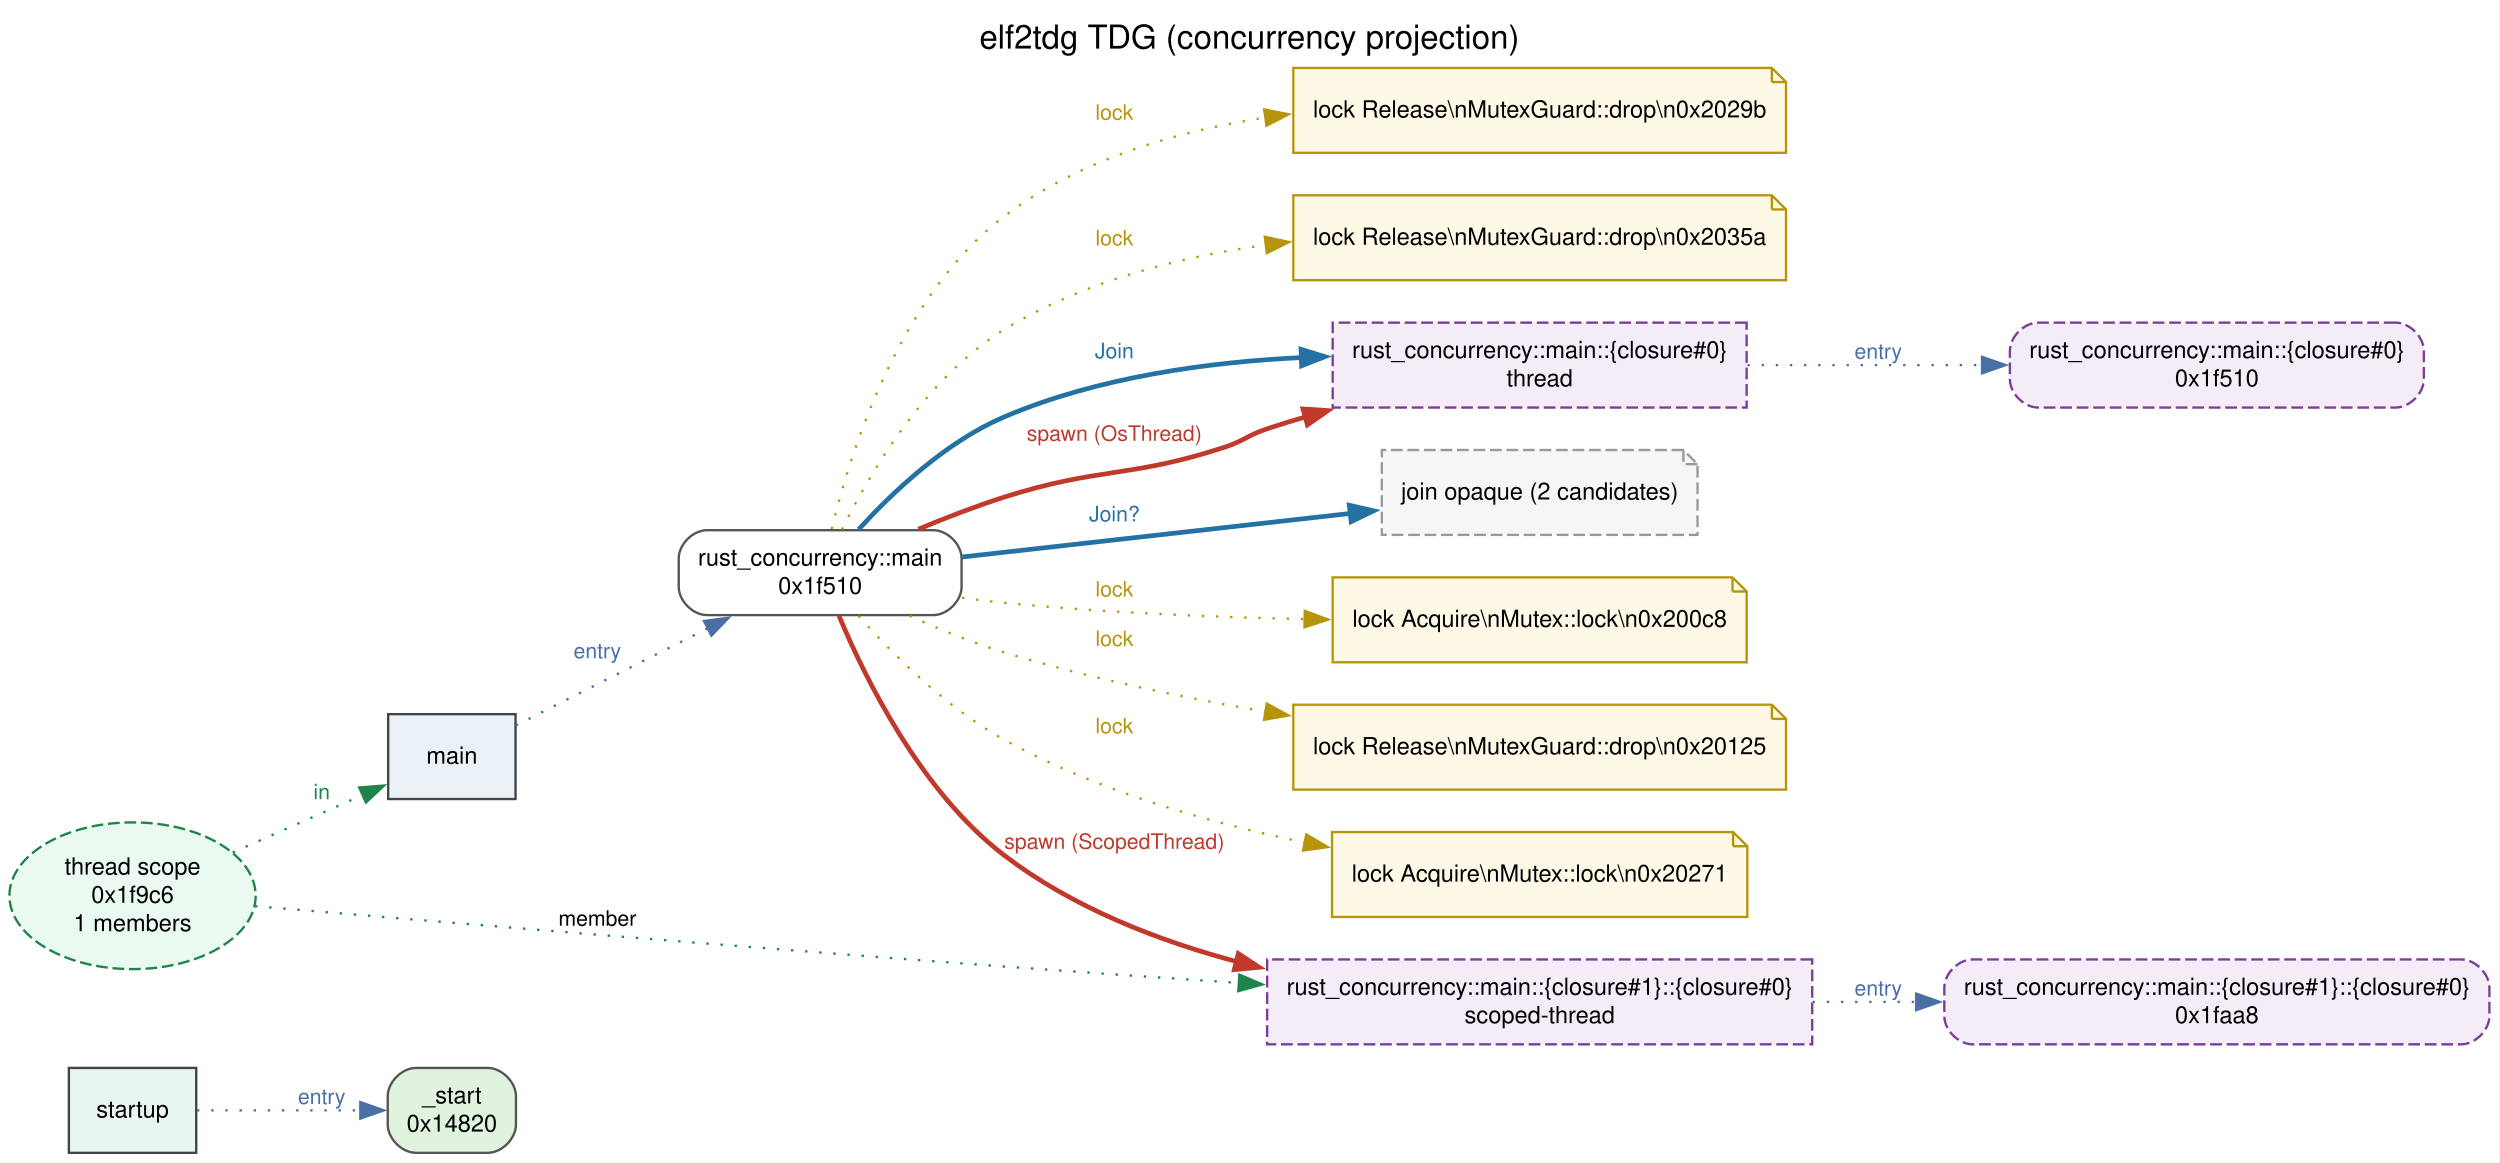
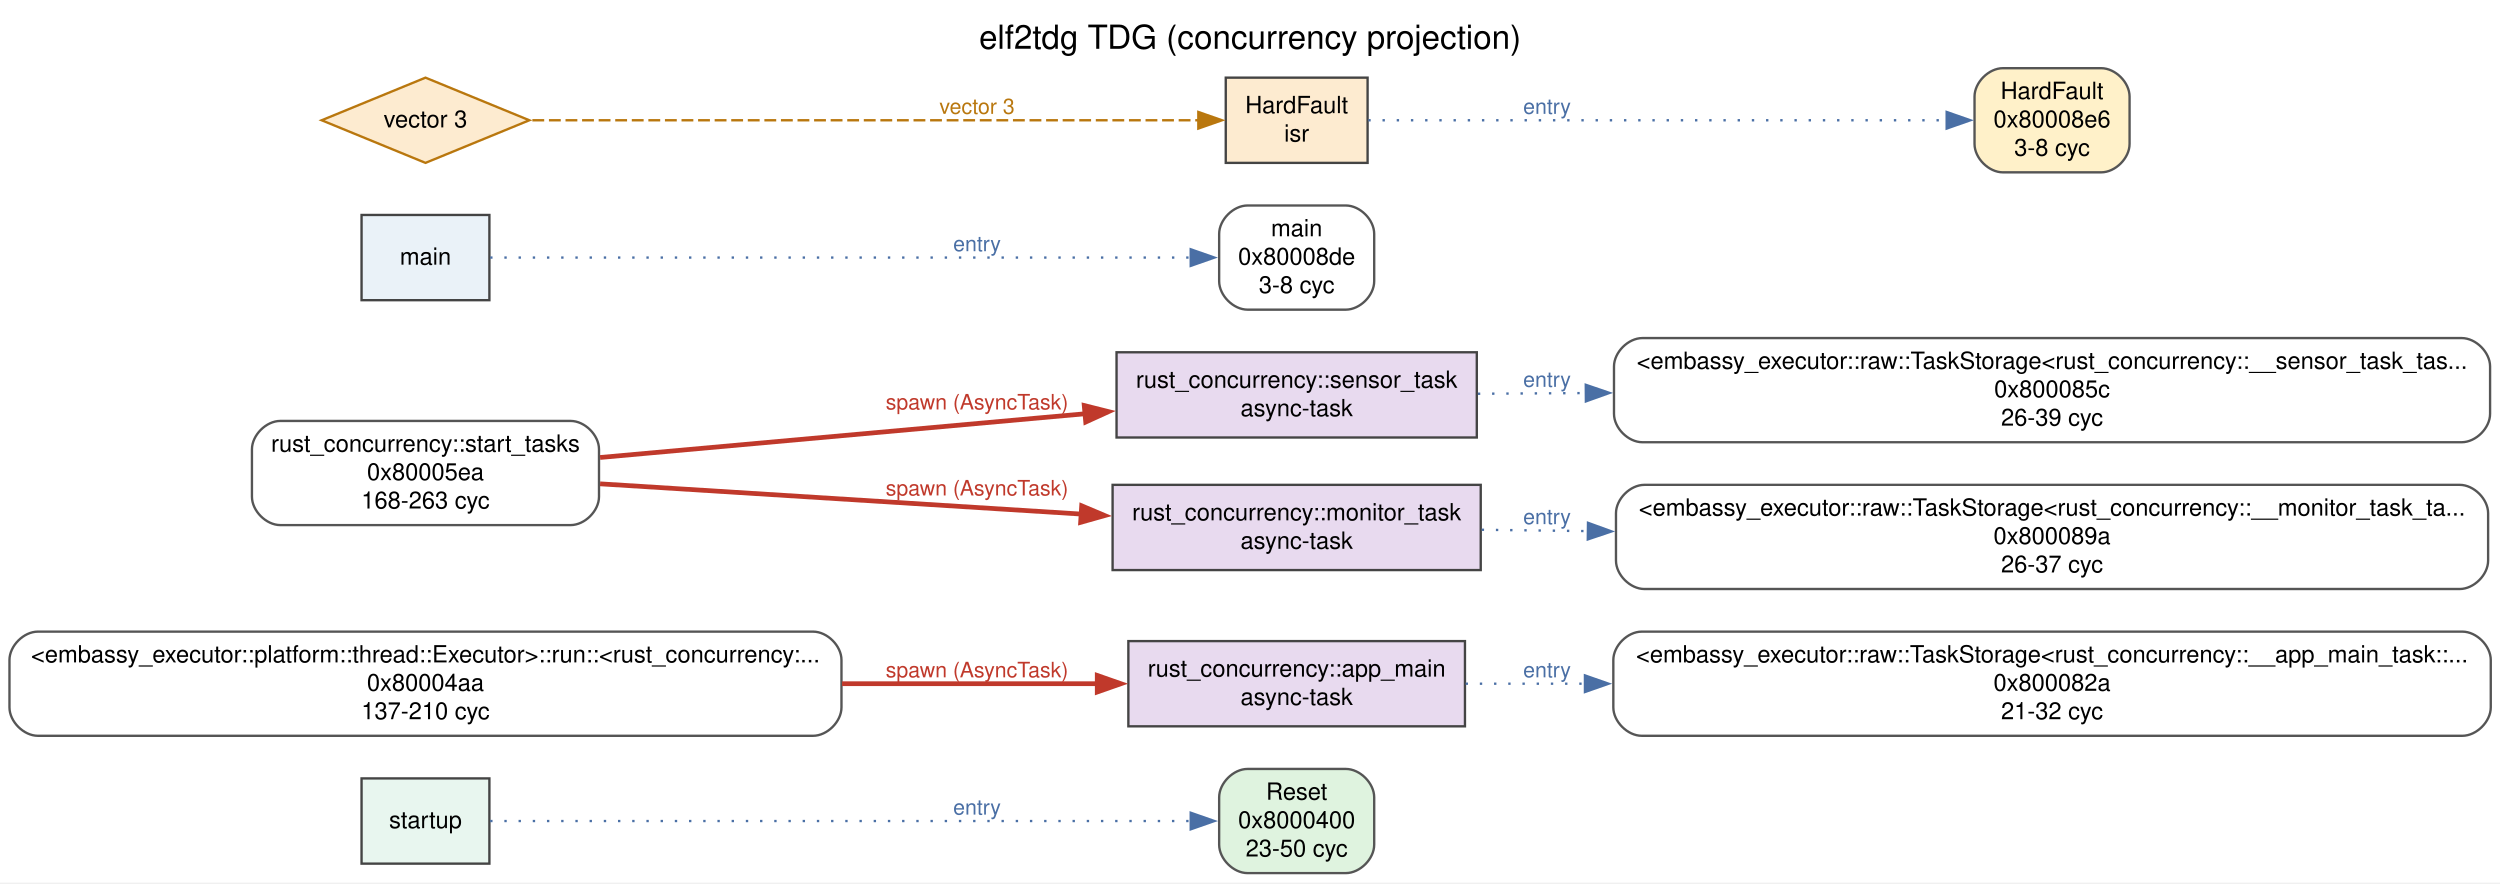
- <svg xmlns="http://www.w3.org/2000/svg" width="1060pt" height="493pt" viewBox="0.00 0.00 1060.00 493.00">
-   <g id="graph0" class="graph" transform="scale(1 1) rotate(0) translate(4 488.8)">
-     <polygon fill="white" stroke="none" points="-4,4 -4,-488.8 1055.51,-488.8 1055.51,4 -4,4" />
-     <text xml:space="preserve" text-anchor="middle" x="525.76" y="-468.2" font-family="Helvetica,sans-Serif" font-size="14.00">elf2tdg TDG (concurrency projection)</text>
+ <svg xmlns="http://www.w3.org/2000/svg" width="1056pt" height="373pt" viewBox="0.00 0.00 1056.00 373.00">
+   <g id="graph0" class="graph" transform="scale(1 1) rotate(0) translate(4 368.8)">
+     <polygon fill="white" stroke="none" points="-4,4 -4,-368.8 1052.1,-368.8 1052.1,4 -4,4" />
+     <text xml:space="preserve" text-anchor="middle" x="524.05" y="-348.2" font-family="Helvetica,sans-Serif" font-size="14.00">elf2tdg TDG (concurrency projection)</text>
    <g id="node1" class="node">
-       <path fill="#dff3df" stroke="#555555" d="M202.77,-36C202.77,-36 172.4,-36 172.4,-36 166.4,-36 160.4,-30 160.4,-24 160.4,-24 160.4,-12 160.4,-12 160.4,-6 166.4,0 172.4,0 172.4,0 202.77,0 202.77,0 208.77,0 214.77,-6 214.77,-12 214.77,-12 214.77,-24 214.77,-24 214.77,-30 208.77,-36 202.77,-36" />
-       <text xml:space="preserve" text-anchor="middle" x="187.59" y="-21" font-family="Helvetica,sans-Serif" font-size="10.00">_start</text>
-       <text xml:space="preserve" text-anchor="middle" x="187.59" y="-9" font-family="Helvetica,sans-Serif" font-size="10.00">0x14820</text>
+       <path fill="#dff3df" stroke="#555555" d="M564.46,-44C564.46,-44 522.97,-44 522.97,-44 516.97,-44 510.97,-38 510.97,-32 510.97,-32 510.97,-12 510.97,-12 510.97,-6 516.97,0 522.97,0 522.97,0 564.46,0 564.46,0 570.46,0 576.46,-6 576.46,-12 576.46,-12 576.46,-32 576.46,-32 576.46,-38 570.46,-44 564.46,-44" />
+       <text xml:space="preserve" text-anchor="middle" x="543.71" y="-31" font-family="Helvetica,sans-Serif" font-size="10.00">Reset</text>
+       <text xml:space="preserve" text-anchor="middle" x="543.71" y="-19" font-family="Helvetica,sans-Serif" font-size="10.00">0x8000400</text>
+       <text xml:space="preserve" text-anchor="middle" x="543.71" y="-7" font-family="Helvetica,sans-Serif" font-size="10.00">23-50 cyc</text>
    </g>
    <g id="node2" class="node">
-       <path fill="#ffffff" stroke="#555555" d="M391.71,-264C391.71,-264 295.78,-264 295.78,-264 289.78,-264 283.78,-258 283.78,-252 283.78,-252 283.78,-240 283.78,-240 283.78,-234 289.78,-228 295.78,-228 295.78,-228 391.71,-228 391.71,-228 397.71,-228 403.71,-234 403.71,-240 403.71,-240 403.71,-252 403.71,-252 403.71,-258 397.71,-264 391.71,-264" />
-       <text xml:space="preserve" text-anchor="middle" x="343.74" y="-249" font-family="Helvetica,sans-Serif" font-size="10.00">rust_concurrency::main</text>
-       <text xml:space="preserve" text-anchor="middle" x="343.74" y="-237" font-family="Helvetica,sans-Serif" font-size="10.00">0x1f510</text>
+       <path fill="#ffffff" stroke="#555555" d="M339.44,-102C339.44,-102 12,-102 12,-102 6,-102 0,-96 0,-90 0,-90 0,-70 0,-70 0,-64 6,-58 12,-58 12,-58 339.44,-58 339.44,-58 345.44,-58 351.44,-64 351.44,-70 351.44,-70 351.44,-90 351.44,-90 351.44,-96 345.44,-102 339.44,-102" />
+       <text xml:space="preserve" text-anchor="middle" x="175.72" y="-89" font-family="Helvetica,sans-Serif" font-size="10.00">&lt;embassy_executor::platform::thread::Executor&gt;::run::&lt;rust_concurrency:...</text>
+       <text xml:space="preserve" text-anchor="middle" x="175.72" y="-77" font-family="Helvetica,sans-Serif" font-size="10.00">0x80004aa</text>
+       <text xml:space="preserve" text-anchor="middle" x="175.72" y="-65" font-family="Helvetica,sans-Serif" font-size="10.00">137-210 cyc</text>
+     </g>
+     <g id="node9" class="node">
+       <polygon fill="#e8daef" stroke="#444444" points="614.8,-98 472.62,-98 472.62,-62 614.8,-62 614.8,-98" />
+       <text xml:space="preserve" text-anchor="middle" x="543.71" y="-83" font-family="Helvetica,sans-Serif" font-size="10.00">rust_concurrency::app_main</text>
+       <text xml:space="preserve" text-anchor="middle" x="543.71" y="-71" font-family="Helvetica,sans-Serif" font-size="10.00">async-task</text>
+     </g>
+     <g id="edge8" class="edge">
+       <path fill="none" stroke="#c0392b" stroke-width="2" d="M351.68,-80C389.98,-80 428.76,-80 461.27,-80" />
+       <polygon fill="#c0392b" stroke="#c0392b" stroke-width="2" points="459.48,-83.5 469.48,-80 459.48,-76.5 459.48,-83.5" />
+       <text xml:space="preserve" text-anchor="middle" x="408.7" y="-82.7" font-family="Helvetica,sans-Serif" font-size="9.00" fill="#c0392b">spawn (AsyncTask)</text>
+     </g>
+     <g id="node3" class="node">
+       <path fill="#ffffff" stroke="#555555" d="M237.02,-191C237.02,-191 114.42,-191 114.42,-191 108.42,-191 102.42,-185 102.42,-179 102.42,-179 102.42,-159 102.42,-159 102.42,-153 108.42,-147 114.42,-147 114.42,-147 237.02,-147 237.02,-147 243.02,-147 249.02,-153 249.02,-159 249.02,-159 249.02,-179 249.02,-179 249.02,-185 243.02,-191 237.02,-191" />
+       <text xml:space="preserve" text-anchor="middle" x="175.72" y="-178" font-family="Helvetica,sans-Serif" font-size="10.00">rust_concurrency::start_tasks</text>
+       <text xml:space="preserve" text-anchor="middle" x="175.72" y="-166" font-family="Helvetica,sans-Serif" font-size="10.00">0x80005ea</text>
+       <text xml:space="preserve" text-anchor="middle" x="175.72" y="-154" font-family="Helvetica,sans-Serif" font-size="10.00">168-263 cyc</text>
+     </g>
+     <g id="node10" class="node">
+       <polygon fill="#e8daef" stroke="#444444" points="619.8,-220 467.63,-220 467.63,-184 619.8,-184 619.8,-220" />
+       <text xml:space="preserve" text-anchor="middle" x="543.71" y="-205" font-family="Helvetica,sans-Serif" font-size="10.00">rust_concurrency::sensor_task</text>
+       <text xml:space="preserve" text-anchor="middle" x="543.71" y="-193" font-family="Helvetica,sans-Serif" font-size="10.00">async-task</text>
+     </g>
+     <g id="edge9" class="edge">
+       <path fill="none" stroke="#c0392b" stroke-width="2" d="M249.47,-175.56C308.95,-180.92 393.23,-188.52 456.17,-194.2" />
+       <polygon fill="#c0392b" stroke="#c0392b" stroke-width="2" points="453.98,-197.51 464.26,-194.93 454.61,-190.54 453.98,-197.51" />
+       <text xml:space="preserve" text-anchor="middle" x="408.7" y="-195.85" font-family="Helvetica,sans-Serif" font-size="9.00" fill="#c0392b">spawn (AsyncTask)</text>
+     </g>
+     <g id="node11" class="node">
+       <polygon fill="#e8daef" stroke="#444444" points="621.46,-164 465.96,-164 465.96,-128 621.46,-128 621.46,-164" />
+       <text xml:space="preserve" text-anchor="middle" x="543.71" y="-149" font-family="Helvetica,sans-Serif" font-size="10.00">rust_concurrency::monitor_task</text>
+       <text xml:space="preserve" text-anchor="middle" x="543.71" y="-137" font-family="Helvetica,sans-Serif" font-size="10.00">async-task</text>
+     </g>
+     <g id="edge10" class="edge">
+       <path fill="none" stroke="#c0392b" stroke-width="2" d="M249.47,-164.43C308.34,-160.73 391.49,-155.5 454.22,-151.56" />
+       <polygon fill="#c0392b" stroke="#c0392b" stroke-width="2" points="452.9,-155.15 462.66,-151.03 452.46,-148.16 452.9,-155.15" />
+       <text xml:space="preserve" text-anchor="middle" x="408.7" y="-159.51" font-family="Helvetica,sans-Serif" font-size="9.00" fill="#c0392b">spawn (AsyncTask)</text>
+     </g>
+     <g id="node4" class="node">
+       <path fill="#ffffff" stroke="#555555" d="M1036.1,-102C1036.1,-102 689.47,-102 689.47,-102 683.47,-102 677.47,-96 677.47,-90 677.47,-90 677.47,-70 677.47,-70 677.47,-64 683.47,-58 689.47,-58 689.47,-58 1036.1,-58 1036.1,-58 1042.1,-58 1048.1,-64 1048.1,-70 1048.1,-70 1048.1,-90 1048.1,-90 1048.1,-96 1042.1,-102 1036.1,-102" />
+       <text xml:space="preserve" text-anchor="middle" x="862.78" y="-89" font-family="Helvetica,sans-Serif" font-size="10.00">&lt;embassy_executor::raw::TaskStorage&lt;rust_concurrency::__app_main_task::...</text>
+       <text xml:space="preserve" text-anchor="middle" x="862.78" y="-77" font-family="Helvetica,sans-Serif" font-size="10.00">0x800082a</text>
+       <text xml:space="preserve" text-anchor="middle" x="862.78" y="-65" font-family="Helvetica,sans-Serif" font-size="10.00">21-32 cyc</text>
+     </g>
+     <g id="node5" class="node">
+       <path fill="#ffffff" stroke="#555555" d="M1035.81,-226C1035.81,-226 689.75,-226 689.75,-226 683.75,-226 677.75,-220 677.75,-214 677.75,-214 677.75,-194 677.75,-194 677.75,-188 683.75,-182 689.75,-182 689.75,-182 1035.81,-182 1035.81,-182 1041.81,-182 1047.81,-188 1047.81,-194 1047.81,-194 1047.81,-214 1047.81,-214 1047.81,-220 1041.81,-226 1035.81,-226" />
+       <text xml:space="preserve" text-anchor="middle" x="862.78" y="-213" font-family="Helvetica,sans-Serif" font-size="10.00">&lt;embassy_executor::raw::TaskStorage&lt;rust_concurrency::__sensor_task_tas...</text>
+       <text xml:space="preserve" text-anchor="middle" x="862.78" y="-201" font-family="Helvetica,sans-Serif" font-size="10.00">0x800085c</text>
+       <text xml:space="preserve" text-anchor="middle" x="862.78" y="-189" font-family="Helvetica,sans-Serif" font-size="10.00">26-39 cyc</text>
    </g>
    <g id="node6" class="node">
-       <polygon fill="#f4ecf7" stroke="#7d3c98" stroke-dasharray="5,2" points="764.38,-82 533.26,-82 533.26,-46 764.38,-46 764.38,-82" />
-       <text xml:space="preserve" text-anchor="middle" x="648.82" y="-67" font-family="Helvetica,sans-Serif" font-size="10.00">rust_concurrency::main::{closure#1}::{closure#0}</text>
-       <text xml:space="preserve" text-anchor="middle" x="648.82" y="-55" font-family="Helvetica,sans-Serif" font-size="10.00">scoped-thread</text>
+       <path fill="#ffffff" stroke="#555555" d="M1034.98,-164C1034.98,-164 690.59,-164 690.59,-164 684.59,-164 678.59,-158 678.59,-152 678.59,-152 678.59,-132 678.59,-132 678.59,-126 684.59,-120 690.59,-120 690.59,-120 1034.98,-120 1034.98,-120 1040.98,-120 1046.98,-126 1046.98,-132 1046.98,-132 1046.98,-152 1046.98,-152 1046.98,-158 1040.98,-164 1034.98,-164" />
+       <text xml:space="preserve" text-anchor="middle" x="862.78" y="-151" font-family="Helvetica,sans-Serif" font-size="10.00">&lt;embassy_executor::raw::TaskStorage&lt;rust_concurrency::__monitor_task_ta...</text>
+       <text xml:space="preserve" text-anchor="middle" x="862.78" y="-139" font-family="Helvetica,sans-Serif" font-size="10.00">0x800089a</text>
+       <text xml:space="preserve" text-anchor="middle" x="862.78" y="-127" font-family="Helvetica,sans-Serif" font-size="10.00">26-37 cyc</text>
    </g>
-     <g id="edge10" class="edge">
-       <path fill="none" stroke="#c0392b" stroke-width="2" d="M351.72,-227.74C362.67,-201.47 386.36,-153.23 421.71,-126.2 450.65,-104.07 487,-89.81 522.02,-80.63" />
-       <polygon fill="#c0392b" stroke="#c0392b" stroke-width="2" points="521.04,-84.48 529.9,-78.67 519.35,-77.68 521.04,-84.48" />
-       <text xml:space="preserve" text-anchor="middle" x="468.48" y="-128.9" font-family="Helvetica,sans-Serif" font-size="9.00" fill="#c0392b">spawn (ScopedThread)</text>
+     <g id="node7" class="node">
+       <path fill="#ffffff" stroke="#555555" d="M564.46,-282C564.46,-282 522.97,-282 522.97,-282 516.97,-282 510.97,-276 510.97,-270 510.97,-270 510.97,-250 510.97,-250 510.97,-244 516.97,-238 522.97,-238 522.97,-238 564.46,-238 564.46,-238 570.46,-238 576.46,-244 576.46,-250 576.46,-250 576.46,-270 576.46,-270 576.46,-276 570.46,-282 564.46,-282" />
+       <text xml:space="preserve" text-anchor="middle" x="543.71" y="-269" font-family="Helvetica,sans-Serif" font-size="10.00">main</text>
+       <text xml:space="preserve" text-anchor="middle" x="543.71" y="-257" font-family="Helvetica,sans-Serif" font-size="10.00">0x80008de</text>
+       <text xml:space="preserve" text-anchor="middle" x="543.71" y="-245" font-family="Helvetica,sans-Serif" font-size="10.00">3-8 cyc</text>
    </g>
    <g id="node8" class="node">
-       <polygon fill="#f4ecf7" stroke="#7d3c98" stroke-dasharray="5,2" points="736.58,-352 561.06,-352 561.06,-316 736.58,-316 736.58,-352" />
-       <text xml:space="preserve" text-anchor="middle" x="648.82" y="-337" font-family="Helvetica,sans-Serif" font-size="10.00">rust_concurrency::main::{closure#0}</text>
-       <text xml:space="preserve" text-anchor="middle" x="648.82" y="-325" font-family="Helvetica,sans-Serif" font-size="10.00">thread</text>
+       <path fill="#fff1c9" stroke="#555555" d="M883.53,-340C883.53,-340 842.04,-340 842.04,-340 836.04,-340 830.04,-334 830.04,-328 830.04,-328 830.04,-308 830.04,-308 830.04,-302 836.04,-296 842.04,-296 842.04,-296 883.53,-296 883.53,-296 889.53,-296 895.53,-302 895.53,-308 895.53,-308 895.53,-328 895.53,-328 895.53,-334 889.53,-340 883.53,-340" />
+       <text xml:space="preserve" text-anchor="middle" x="862.78" y="-327" font-family="Helvetica,sans-Serif" font-size="10.00">HardFault</text>
+       <text xml:space="preserve" text-anchor="middle" x="862.78" y="-315" font-family="Helvetica,sans-Serif" font-size="10.00">0x80008e6</text>
+       <text xml:space="preserve" text-anchor="middle" x="862.78" y="-303" font-family="Helvetica,sans-Serif" font-size="10.00">3-8 cyc</text>
+     </g>
+     <g id="edge1" class="edge">
+       <path fill="none" stroke="#4a6fa5" stroke-dasharray="1,5" d="M615.08,-80C630.57,-80 647.7,-80 665.51,-80" />
+       <polygon fill="#4a6fa5" stroke="#4a6fa5" points="665.48,-83.5 675.48,-80 665.48,-76.5 665.48,-83.5" />
+       <text xml:space="preserve" text-anchor="middle" x="649.47" y="-82.7" font-family="Helvetica,sans-Serif" font-size="9.00" fill="#4a6fa5">entry</text>
+     </g>
+     <g id="edge2" class="edge">
+       <path fill="none" stroke="#4a6fa5" stroke-dasharray="1,5" d="M620.26,-202.48C634.54,-202.57 650.08,-202.66 666.16,-202.77" />
+       <polygon fill="#4a6fa5" stroke="#4a6fa5" points="665.83,-206.26 675.86,-202.83 665.88,-199.26 665.83,-206.26" />
+       <text xml:space="preserve" text-anchor="middle" x="649.47" y="-205.4" font-family="Helvetica,sans-Serif" font-size="9.00" fill="#4a6fa5">entry</text>
+     </g>
+     <g id="edge3" class="edge">
+       <path fill="none" stroke="#4a6fa5" stroke-dasharray="1,5" d="M621.87,-145.03C635.88,-144.85 651.06,-144.66 666.74,-144.46" />
+       <polygon fill="#4a6fa5" stroke="#4a6fa5" points="666.77,-147.96 676.73,-144.33 666.68,-140.96 666.77,-147.96" />
+       <text xml:space="preserve" text-anchor="middle" x="649.47" y="-147.41" font-family="Helvetica,sans-Serif" font-size="9.00" fill="#4a6fa5">entry</text>
+     </g>
+     <g id="node12" class="node">
+       <polygon fill="#fdebd0" stroke="#444444" points="573.67,-336 513.76,-336 513.76,-300 573.67,-300 573.67,-336" />
+       <text xml:space="preserve" text-anchor="middle" x="543.71" y="-321" font-family="Helvetica,sans-Serif" font-size="10.00">HardFault</text>
+       <text xml:space="preserve" text-anchor="middle" x="543.71" y="-309" font-family="Helvetica,sans-Serif" font-size="10.00">isr</text>
+     </g>
+     <g id="edge4" class="edge">
+       <path fill="none" stroke="#4a6fa5" stroke-dasharray="1,5" d="M573.97,-318C630.09,-318 753.06,-318 818.62,-318" />
+       <polygon fill="#4a6fa5" stroke="#4a6fa5" points="818.27,-321.5 828.27,-318 818.27,-314.5 818.27,-321.5" />
+       <text xml:space="preserve" text-anchor="middle" x="649.47" y="-320.7" font-family="Helvetica,sans-Serif" font-size="9.00" fill="#4a6fa5">entry</text>
+     </g>
+     <g id="node13" class="node">
+       <polygon fill="#eaf2f8" stroke="#444444" points="202.72,-278 148.72,-278 148.72,-242 202.72,-242 202.72,-278" />
+       <text xml:space="preserve" text-anchor="middle" x="175.72" y="-257" font-family="Helvetica,sans-Serif" font-size="10.00">main</text>
+     </g>
+     <g id="edge5" class="edge">
+       <path fill="none" stroke="#4a6fa5" stroke-dasharray="1,5" d="M203.04,-260C265.4,-260 422.65,-260 499.33,-260" />
+       <polygon fill="#4a6fa5" stroke="#4a6fa5" points="498.96,-263.5 508.96,-260 498.96,-256.5 498.96,-263.5" />
+       <text xml:space="preserve" text-anchor="middle" x="408.7" y="-262.7" font-family="Helvetica,sans-Serif" font-size="9.00" fill="#4a6fa5">entry</text>
+     </g>
+     <g id="node14" class="node">
+       <polygon fill="#e8f6ef" stroke="#444444" points="202.72,-40 148.72,-40 148.72,-4 202.72,-4 202.72,-40" />
+       <text xml:space="preserve" text-anchor="middle" x="175.72" y="-19" font-family="Helvetica,sans-Serif" font-size="10.00">startup</text>
+     </g>
+     <g id="edge6" class="edge">
+       <path fill="none" stroke="#4a6fa5" stroke-dasharray="1,5" d="M203.04,-22C265.4,-22 422.65,-22 499.33,-22" />
+       <polygon fill="#4a6fa5" stroke="#4a6fa5" points="498.96,-25.5 508.96,-22 498.96,-18.5 498.96,-25.5" />
+       <text xml:space="preserve" text-anchor="middle" x="408.7" y="-24.7" font-family="Helvetica,sans-Serif" font-size="9.00" fill="#4a6fa5">entry</text>
+     </g>
+     <g id="node15" class="node">
+       <polygon fill="#fdebd0" stroke="#b9770e" points="175.72,-336 131.86,-318 175.72,-300 219.58,-318 175.72,-336" />
+       <text xml:space="preserve" text-anchor="middle" x="175.72" y="-315" font-family="Helvetica,sans-Serif" font-size="10.00">vector 3</text>
    </g>
    <g id="edge7" class="edge">
-       <path fill="none" stroke="#2471a3" stroke-width="2" d="M360.06,-264.33C374.28,-279.93 396.93,-301.44 421.71,-312 461.42,-328.93 508.51,-335.4 549.41,-337.27" />
-       <polygon fill="#2471a3" stroke="#2471a3" stroke-width="2" points="547.63,-340.7 557.75,-337.57 547.88,-333.71 547.63,-340.7" />
-       <text xml:space="preserve" text-anchor="middle" x="468.48" y="-336.91" font-family="Helvetica,sans-Serif" font-size="9.00" fill="#2471a3">Join</text>
-     </g>
-     <g id="edge9" class="edge">
-       <path fill="none" stroke="#c0392b" stroke-width="2" d="M385.4,-264.43C396.98,-269.26 409.71,-274.18 421.71,-278 462.33,-290.94 474.74,-285.96 515.26,-299.2 523.55,-301.91 524.98,-304.26 533.26,-307 539.02,-308.91 544.98,-310.74 551.02,-312.48" />
-       <polygon fill="#c0392b" stroke="#c0392b" stroke-width="2" points="548.47,-315.4 559.05,-314.71 550.35,-308.66 548.47,-315.4" />
-       <text xml:space="preserve" text-anchor="middle" x="468.48" y="-301.9" font-family="Helvetica,sans-Serif" font-size="9.00" fill="#c0392b">spawn (OsThread)</text>
-     </g>
-     <g id="node10" class="node">
-       <polygon fill="#f4f6f7" stroke="#999999" stroke-dasharray="5,2" points="709.75,-298 581.89,-298 581.89,-262 715.75,-262 715.75,-292 709.75,-298" />
-       <polyline fill="none" stroke="#999999" stroke-dasharray="5,2" points="709.75,-298 709.75,-292" />
-       <polyline fill="none" stroke="#999999" stroke-dasharray="5,2" points="715.75,-292 709.75,-292" />
-       <text xml:space="preserve" text-anchor="middle" x="648.82" y="-277" font-family="Helvetica,sans-Serif" font-size="10.00">join opaque (2 candidates)</text>
-     </g>
-     <g id="edge8" class="edge">
-       <path fill="none" stroke="#2471a3" stroke-width="2" d="M403.9,-252.64C451.4,-257.97 518.5,-265.49 570.3,-271.3" />
-       <polygon fill="#2471a3" stroke="#2471a3" stroke-width="2" points="568.1,-274.58 578.43,-272.22 568.88,-267.62 568.1,-274.58" />
-       <text xml:space="preserve" text-anchor="middle" x="468.48" y="-267.74" font-family="Helvetica,sans-Serif" font-size="9.00" fill="#2471a3">Join?</text>
-     </g>
-     <g id="node11" class="node">
-       <polygon fill="#fef9e7" stroke="#b7950b" points="730.58,-244 561.06,-244 561.06,-208 736.58,-208 736.58,-238 730.58,-244" />
-       <polyline fill="none" stroke="#b7950b" points="730.58,-244 730.58,-238" />
-       <polyline fill="none" stroke="#b7950b" points="736.58,-238 730.58,-238" />
-       <text xml:space="preserve" text-anchor="middle" x="648.82" y="-223" font-family="Helvetica,sans-Serif" font-size="10.00">lock Acquire\nMutex::lock\n0x200c8</text>
-     </g>
-     <g id="edge11" class="edge">
-       <path fill="none" stroke="#b7950b" stroke-dasharray="1,5" d="M403.89,-235.35C409.89,-234.51 415.91,-233.77 421.71,-233.2 463.42,-229.09 509.65,-227.15 549.38,-226.29" />
-       <polygon fill="#b7950b" stroke="#b7950b" points="549.23,-229.8 559.16,-226.1 549.09,-222.8 549.23,-229.8" />
-       <text xml:space="preserve" text-anchor="middle" x="468.48" y="-235.9" font-family="Helvetica,sans-Serif" font-size="9.00" fill="#b7950b">lock</text>
-     </g>
-     <g id="node12" class="node">
-       <polygon fill="#fef9e7" stroke="#b7950b" points="747.27,-190 544.37,-190 544.37,-154 753.27,-154 753.27,-184 747.27,-190" />
-       <polyline fill="none" stroke="#b7950b" points="747.27,-190 747.27,-184" />
-       <polyline fill="none" stroke="#b7950b" points="753.27,-184 747.27,-184" />
-       <text xml:space="preserve" text-anchor="middle" x="648.82" y="-169" font-family="Helvetica,sans-Serif" font-size="10.00">lock Release\nMutexGuard::drop\n0x20125</text>
-     </g>
-     <g id="edge12" class="edge">
-       <path fill="none" stroke="#b7950b" stroke-dasharray="1,5" d="M381.65,-227.67C394.13,-222.04 408.3,-216.27 421.71,-212.2 457.23,-201.41 496.83,-193.15 532.84,-187.01" />
-       <polygon fill="#b7950b" stroke="#b7950b" points="533.11,-190.51 542.4,-185.42 531.96,-183.61 533.11,-190.51" />
-       <text xml:space="preserve" text-anchor="middle" x="468.48" y="-214.9" font-family="Helvetica,sans-Serif" font-size="9.00" fill="#b7950b">lock</text>
-     </g>
-     <g id="node13" class="node">
-       <polygon fill="#fef9e7" stroke="#b7950b" points="730.86,-136 560.78,-136 560.78,-100 736.86,-100 736.86,-130 730.86,-136" />
-       <polyline fill="none" stroke="#b7950b" points="730.86,-136 730.86,-130" />
-       <polyline fill="none" stroke="#b7950b" points="736.86,-130 730.86,-130" />
-       <text xml:space="preserve" text-anchor="middle" x="648.82" y="-115" font-family="Helvetica,sans-Serif" font-size="10.00">lock Acquire\nMutex::lock\n0x20271</text>
-     </g>
-     <g id="edge13" class="edge">
-       <path fill="none" stroke="#b7950b" stroke-dasharray="1,5" d="M360,-227.67C374.35,-211.58 397.23,-188.7 421.71,-175.2 460.76,-153.66 508.07,-140.06 549.3,-131.57" />
-       <polygon fill="#b7950b" stroke="#b7950b" points="549.86,-135.02 558.99,-129.65 548.5,-128.16 549.86,-135.02" />
-       <text xml:space="preserve" text-anchor="middle" x="468.48" y="-177.9" font-family="Helvetica,sans-Serif" font-size="9.00" fill="#b7950b">lock</text>
-     </g>
-     <g id="node14" class="node">
-       <polygon fill="#fef9e7" stroke="#b7950b" points="747.27,-460 544.37,-460 544.37,-424 753.27,-424 753.27,-454 747.27,-460" />
-       <polyline fill="none" stroke="#b7950b" points="747.27,-460 747.27,-454" />
-       <polyline fill="none" stroke="#b7950b" points="753.27,-454 747.27,-454" />
-       <text xml:space="preserve" text-anchor="middle" x="648.82" y="-439" font-family="Helvetica,sans-Serif" font-size="10.00">lock Release\nMutexGuard::drop\n0x2029b</text>
-     </g>
-     <g id="edge14" class="edge">
-       <path fill="none" stroke="#b7950b" stroke-dasharray="1,5" d="M348.63,-264.46C356.44,-296.78 377.25,-363.35 421.71,-397 453.3,-420.91 494.26,-433.06 532.63,-438.97" />
-       <polygon fill="#b7950b" stroke="#b7950b" points="532.01,-442.41 542.4,-440.33 532.98,-435.48 532.01,-442.41" />
-       <text xml:space="preserve" text-anchor="middle" x="468.48" y="-438.03" font-family="Helvetica,sans-Serif" font-size="9.00" fill="#b7950b">lock</text>
-     </g>
-     <g id="node15" class="node">
-       <polygon fill="#fef9e7" stroke="#b7950b" points="747.27,-406 544.37,-406 544.37,-370 753.27,-370 753.27,-400 747.27,-406" />
-       <polyline fill="none" stroke="#b7950b" points="747.27,-406 747.27,-400" />
-       <polyline fill="none" stroke="#b7950b" points="753.27,-400 747.27,-400" />
-       <text xml:space="preserve" text-anchor="middle" x="648.82" y="-385" font-family="Helvetica,sans-Serif" font-size="10.00">lock Release\nMutexGuard::drop\n0x2035a</text>
-     </g>
-     <g id="edge15" class="edge">
-       <path fill="none" stroke="#b7950b" stroke-dasharray="1,5" d="M352.98,-264.28C364.67,-287.95 388.4,-328.58 421.71,-349 454.78,-369.28 495.42,-379.77 533.07,-384.99" />
-       <polygon fill="#b7950b" stroke="#b7950b" points="532.26,-388.41 542.62,-386.19 533.14,-381.47 532.26,-388.41" />
-       <text xml:space="preserve" text-anchor="middle" x="468.48" y="-384.78" font-family="Helvetica,sans-Serif" font-size="9.00" fill="#b7950b">lock</text>
-     </g>
-     <g id="node3" class="node">
-       <path fill="#f4ecf7" stroke="#7d3c98" stroke-dasharray="5,2" d="M1011.71,-352C1011.71,-352 860.19,-352 860.19,-352 854.19,-352 848.19,-346 848.19,-340 848.19,-340 848.19,-328 848.19,-328 848.19,-322 854.19,-316 860.19,-316 860.19,-316 1011.71,-316 1011.71,-316 1017.71,-316 1023.71,-322 1023.71,-328 1023.71,-328 1023.71,-340 1023.71,-340 1023.71,-346 1017.71,-352 1011.71,-352" />
-       <text xml:space="preserve" text-anchor="middle" x="935.95" y="-337" font-family="Helvetica,sans-Serif" font-size="10.00">rust_concurrency::main::{closure#0}</text>
-       <text xml:space="preserve" text-anchor="middle" x="935.95" y="-325" font-family="Helvetica,sans-Serif" font-size="10.00">0x1f510</text>
-     </g>
-     <g id="node4" class="node">
-       <path fill="#f4ecf7" stroke="#7d3c98" stroke-dasharray="5,2" d="M1039.51,-82C1039.51,-82 832.39,-82 832.39,-82 826.39,-82 820.39,-76 820.39,-70 820.39,-70 820.39,-58 820.39,-58 820.39,-52 826.39,-46 832.39,-46 832.39,-46 1039.51,-46 1039.51,-46 1045.51,-46 1051.51,-52 1051.51,-58 1051.51,-58 1051.51,-70 1051.51,-70 1051.51,-76 1045.51,-82 1039.51,-82" />
-       <text xml:space="preserve" text-anchor="middle" x="935.95" y="-67" font-family="Helvetica,sans-Serif" font-size="10.00">rust_concurrency::main::{closure#1}::{closure#0}</text>
-       <text xml:space="preserve" text-anchor="middle" x="935.95" y="-55" font-family="Helvetica,sans-Serif" font-size="10.00">0x1faa8</text>
-     </g>
-     <g id="node5" class="node">
-       <polygon fill="#eaf2f8" stroke="#444444" points="214.59,-186 160.59,-186 160.59,-150 214.59,-150 214.59,-186" />
-       <text xml:space="preserve" text-anchor="middle" x="187.59" y="-165" font-family="Helvetica,sans-Serif" font-size="10.00">main</text>
-     </g>
-     <g id="edge1" class="edge">
-       <path fill="none" stroke="#4a6fa5" stroke-dasharray="1,5" d="M214.74,-181.23C237.06,-192.52 269.68,-209.03 296.41,-222.56" />
-       <polygon fill="#4a6fa5" stroke="#4a6fa5" points="294.48,-225.5 304.98,-226.89 297.64,-219.26 294.48,-225.5" />
-       <text xml:space="preserve" text-anchor="middle" x="249.27" y="-209.7" font-family="Helvetica,sans-Serif" font-size="9.00" fill="#4a6fa5">entry</text>
-     </g>
-     <g id="edge2" class="edge">
-       <path fill="none" stroke="#4a6fa5" stroke-dasharray="1,5" d="M764.56,-64C779.11,-64 794.07,-64 808.78,-64" />
-       <polygon fill="#4a6fa5" stroke="#4a6fa5" points="808.47,-67.5 818.47,-64 808.47,-60.5 808.47,-67.5" />
-       <text xml:space="preserve" text-anchor="middle" x="792.39" y="-66.7" font-family="Helvetica,sans-Serif" font-size="9.00" fill="#4a6fa5">entry</text>
-     </g>
-     <g id="node7" class="node">
-       <polygon fill="#e8f6ef" stroke="#444444" points="79.2,-36 25.2,-36 25.2,0 79.2,0 79.2,-36" />
-       <text xml:space="preserve" text-anchor="middle" x="52.2" y="-15" font-family="Helvetica,sans-Serif" font-size="10.00">startup</text>
-     </g>
-     <g id="edge3" class="edge">
-       <path fill="none" stroke="#4a6fa5" stroke-dasharray="1,5" d="M79.55,-18C99.37,-18 126.81,-18 148.94,-18" />
-       <polygon fill="#4a6fa5" stroke="#4a6fa5" points="148.77,-21.5 158.77,-18 148.77,-14.5 148.77,-21.5" />
-       <text xml:space="preserve" text-anchor="middle" x="132.4" y="-20.7" font-family="Helvetica,sans-Serif" font-size="9.00" fill="#4a6fa5">entry</text>
-     </g>
-     <g id="edge4" class="edge">
-       <path fill="none" stroke="#4a6fa5" stroke-dasharray="1,5" d="M736.92,-334C768.42,-334 804.19,-334 836.59,-334" />
-       <polygon fill="#4a6fa5" stroke="#4a6fa5" points="836.38,-337.5 846.38,-334 836.38,-330.5 836.38,-337.5" />
-       <text xml:space="preserve" text-anchor="middle" x="792.39" y="-336.7" font-family="Helvetica,sans-Serif" font-size="9.00" fill="#4a6fa5">entry</text>
-     </g>
-     <g id="node9" class="node">
-       <ellipse fill="#eafaf1" stroke="#1e8449" stroke-dasharray="5,2" cx="52.2" cy="-109" rx="52.2" ry="31.11" />
-       <text xml:space="preserve" text-anchor="middle" x="52.2" y="-118" font-family="Helvetica,sans-Serif" font-size="10.00">thread scope</text>
-       <text xml:space="preserve" text-anchor="middle" x="52.2" y="-106" font-family="Helvetica,sans-Serif" font-size="10.00">0x1f9c6</text>
-       <text xml:space="preserve" text-anchor="middle" x="52.2" y="-94" font-family="Helvetica,sans-Serif" font-size="10.00">1 members</text>
-     </g>
-     <g id="edge5" class="edge">
-       <path fill="none" stroke="#1e8449" stroke-dasharray="1,5" d="M94.67,-127.34C112.4,-135.19 132.93,-144.27 150.08,-151.85" />
-       <polygon fill="#1e8449" stroke="#1e8449" points="148.32,-154.9 158.88,-155.74 151.15,-148.5 148.32,-154.9" />
-       <text xml:space="preserve" text-anchor="middle" x="132.4" y="-149.93" font-family="Helvetica,sans-Serif" font-size="9.00" fill="#1e8449">in</text>
-     </g>
-     <g id="edge6" class="edge">
-       <path fill="none" stroke="#1e8449" stroke-dasharray="1,5" d="M104.15,-104.61C175.24,-98.54 308.24,-87.38 421.71,-79 454,-76.61 488.89,-74.21 521.38,-72.05" />
-       <polygon fill="#1e8449" stroke="#1e8449" points="521.51,-75.55 531.26,-71.4 521.05,-68.57 521.51,-75.55" />
-       <text xml:space="preserve" text-anchor="middle" x="249.27" y="-96.28" font-family="Helvetica,sans-Serif" font-size="9.00">member</text>
+       <path fill="none" stroke="#b9770e" stroke-dasharray="5,2" d="M220.87,-318C292.58,-318 433.3,-318 502.43,-318" />
+       <polygon fill="#b9770e" stroke="#b9770e" points="502.17,-321.5 512.17,-318 502.17,-314.5 502.17,-321.5" />
+       <text xml:space="preserve" text-anchor="middle" x="408.7" y="-320.7" font-family="Helvetica,sans-Serif" font-size="9.00" fill="#b9770e">vector 3</text>
    </g>
  </g>
</svg>
